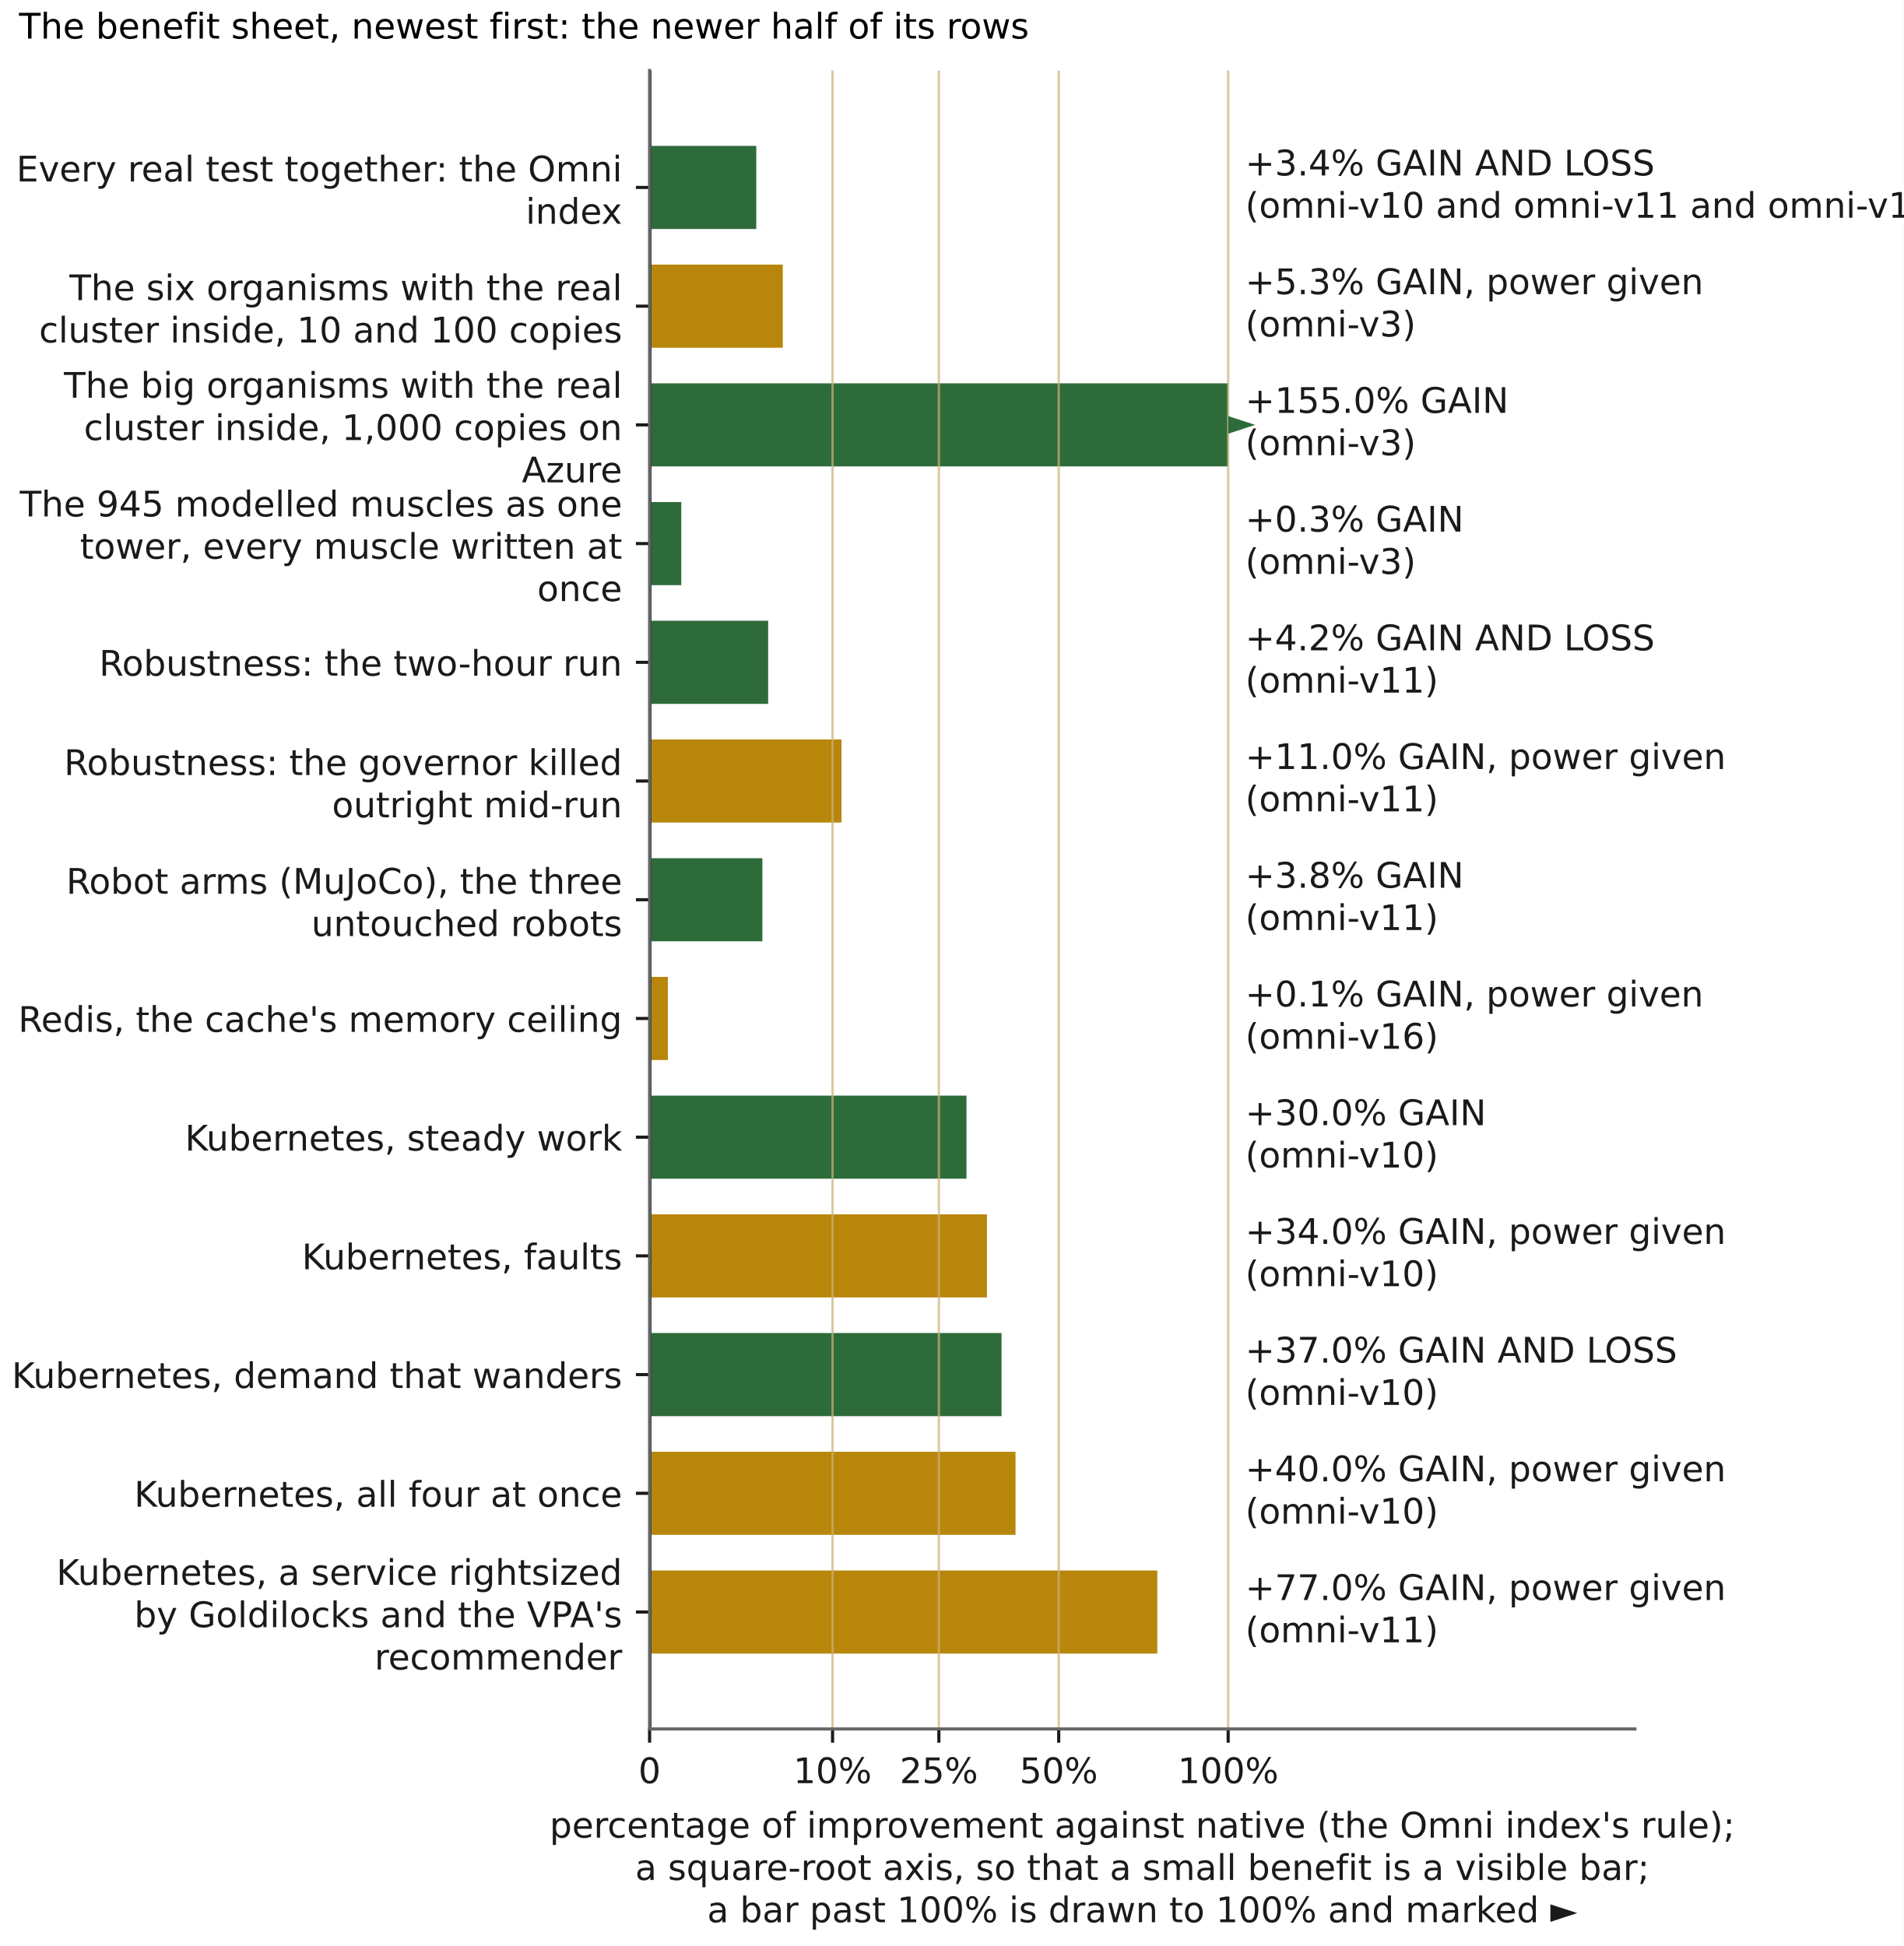
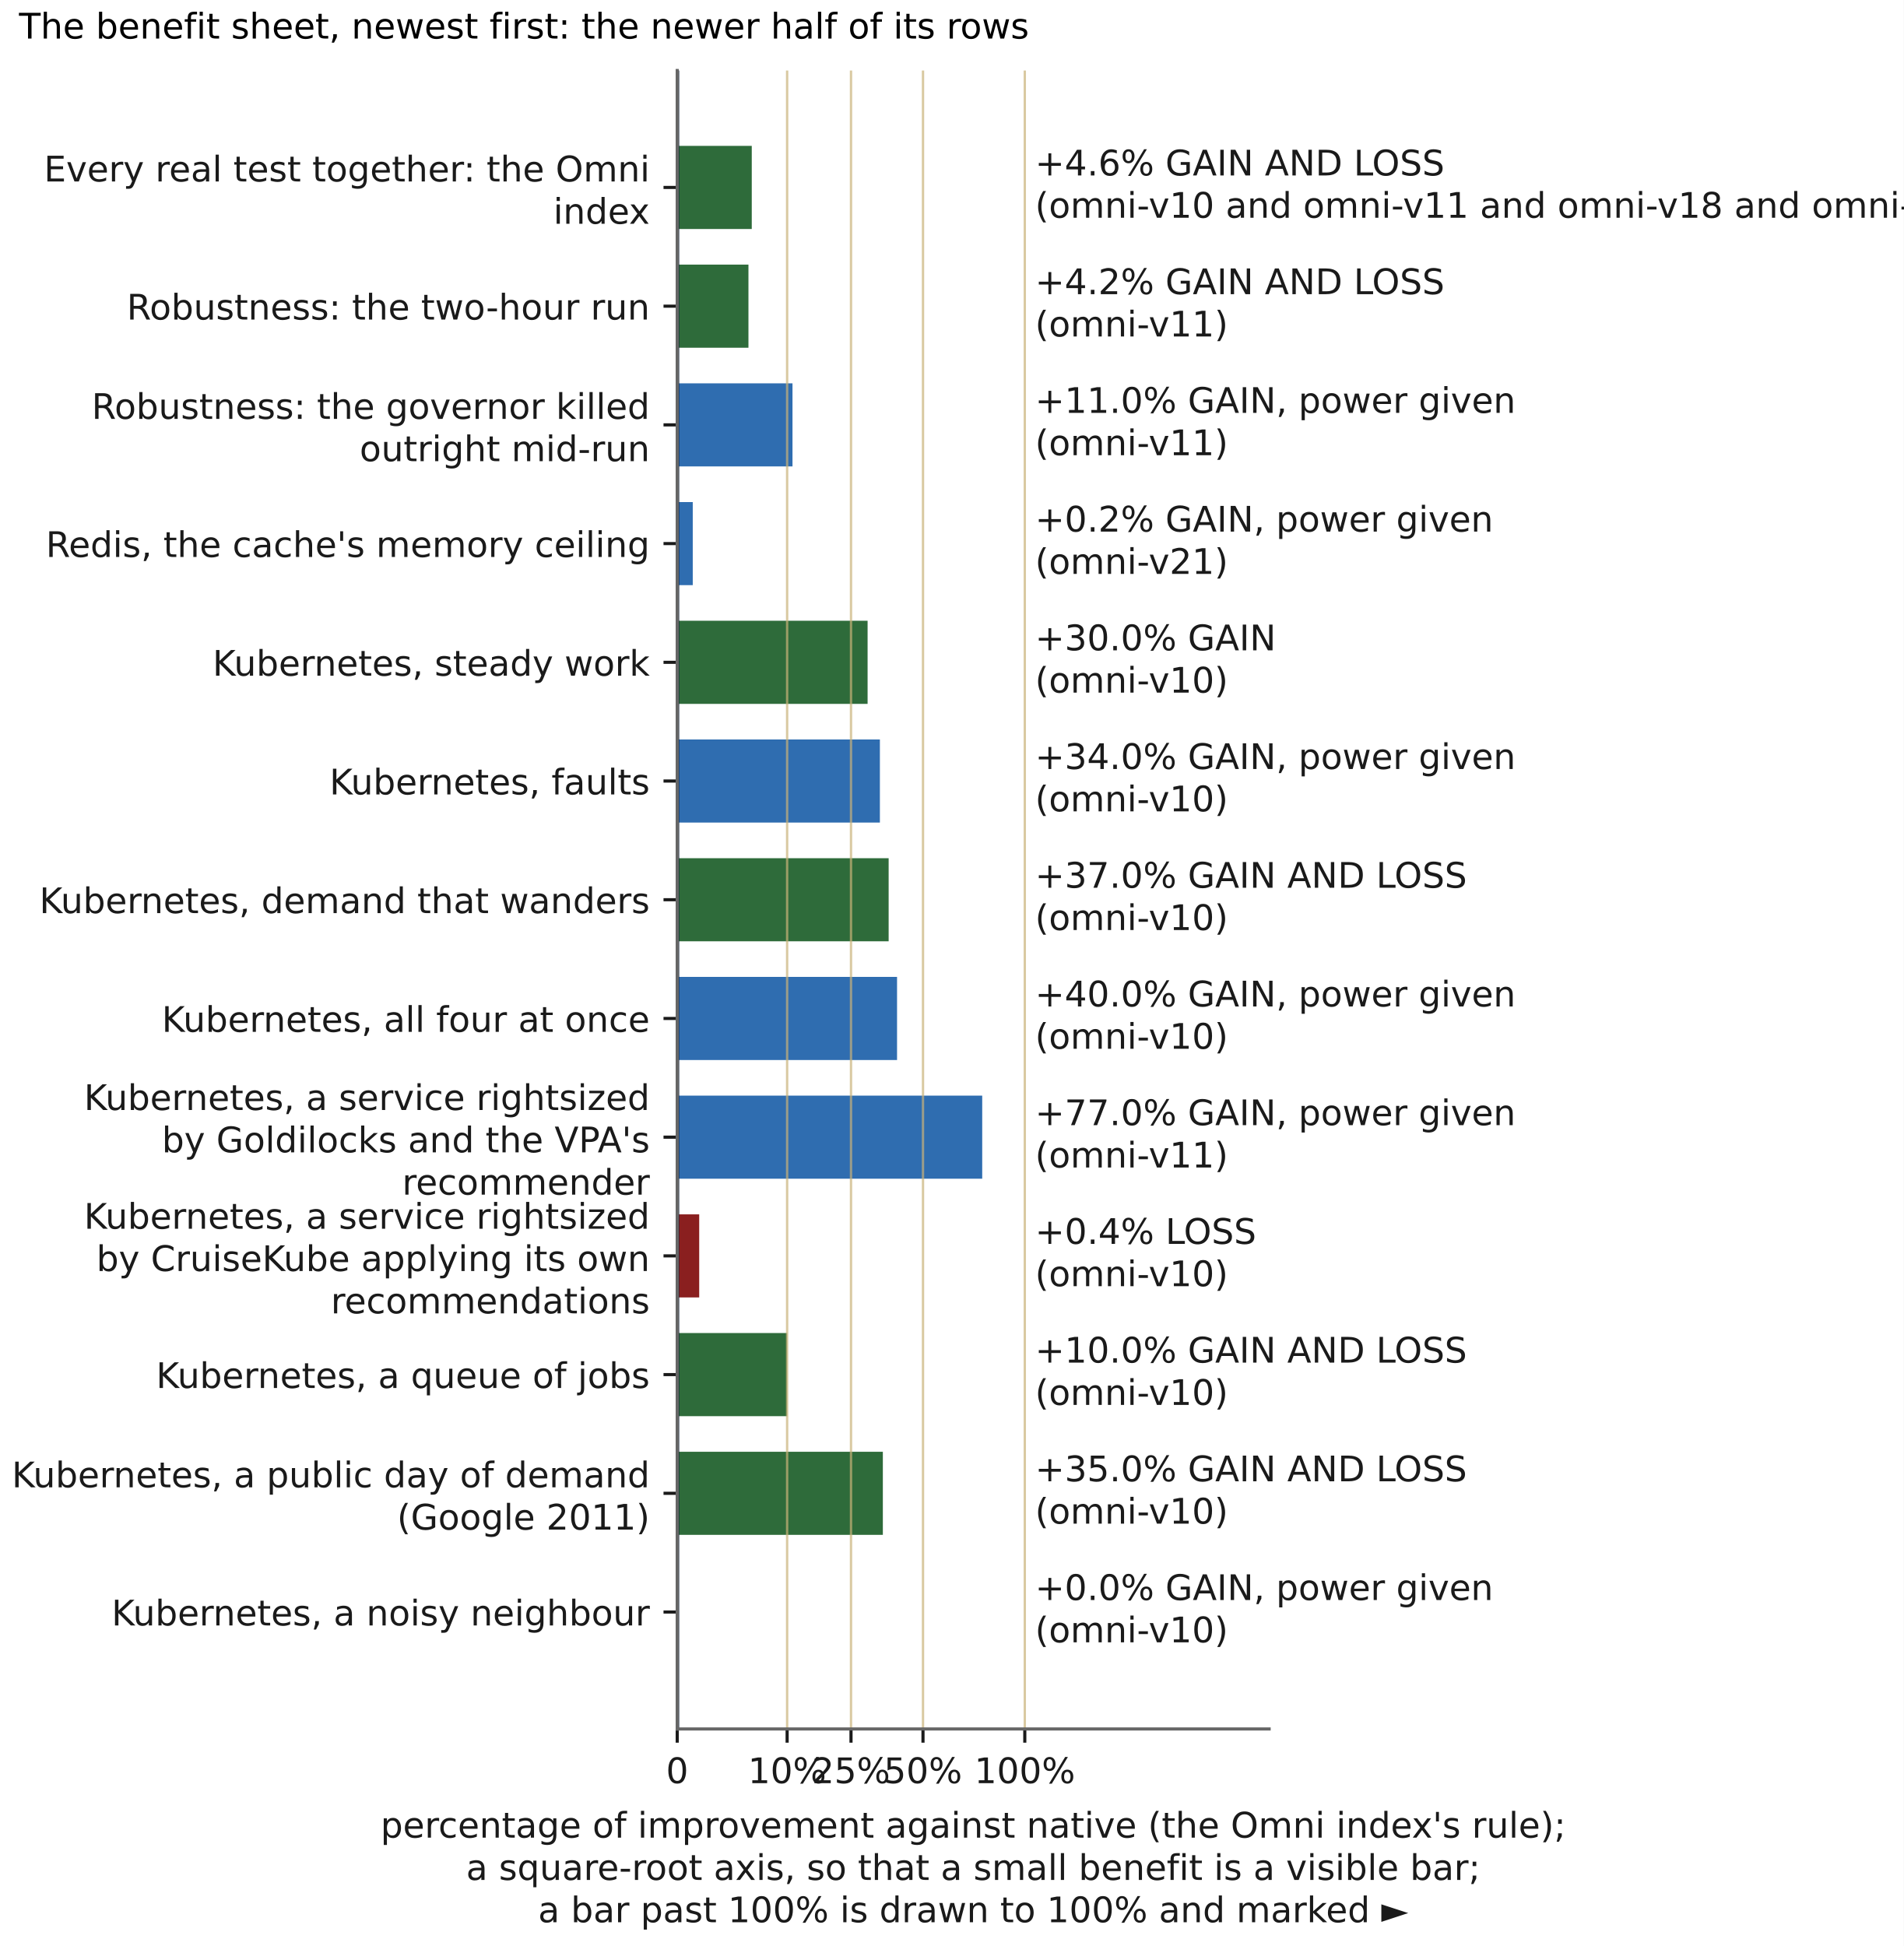
<svg xmlns="http://www.w3.org/2000/svg" xmlns:xlink="http://www.w3.org/1999/xlink" width="486pt" height="496.8pt" viewBox="0 0 486 496.8" version="1.1">
  <defs>
    <style type="text/css">*{stroke-linejoin: round; stroke-linecap: butt}</style>
  </defs>
  <g id="figure_1">
    <g id="patch_1">
      <path d="M 0 496.8  L 486 496.8  L 486 0  L 0 0  z " style="fill: #ffffff" />
    </g>
    <g id="axes_1">
      <g id="patch_2">
-         <path d="M 165.834 441.392  L 417.364 441.392  L 417.364 18.001  L 165.834 18.001  z " style="fill: #ffffff" />
+         <path d="M 172.886 441.392  L 323.991 441.392  L 323.991 18.001  L 172.886 18.001  z " style="fill: #ffffff" />
      </g>
      <g id="patch_3">
-         <path d="M 165.834 422.147  L 295.443 422.147  L 295.443 400.932  L 165.834 400.932  z " clip-path="url(#p87f02c54fb)" style="fill: #b8860b" />
+         <path d="M 172.886 422.147  L 172.886 422.147  L 172.886 400.932  L 172.886 400.932  z " clip-path="url(#p01a9a364bd)" style="fill: #2f6db0" />
      </g>
      <g id="patch_4">
-         <path d="M 165.834 391.84  L 259.25 391.84  L 259.25 370.625  L 165.834 370.625  z " clip-path="url(#p87f02c54fb)" style="fill: #b8860b" />
+         <path d="M 172.886 391.84  L 225.381 391.84  L 225.381 370.625  L 172.886 370.625  z " clip-path="url(#p01a9a364bd)" style="fill: #2e6b3a" />
      </g>
      <g id="patch_5">
-         <path d="M 165.834 361.533  L 255.678 361.533  L 255.678 340.318  L 165.834 340.318  z " clip-path="url(#p87f02c54fb)" style="fill: #2e6b3a" />
+         <path d="M 172.886 361.533  L 200.946 361.533  L 200.946 340.318  L 172.886 340.318  z " clip-path="url(#p01a9a364bd)" style="fill: #2e6b3a" />
      </g>
      <g id="patch_6">
-         <path d="M 165.834 331.226  L 251.959 331.226  L 251.959 310.011  L 165.834 310.011  z " clip-path="url(#p87f02c54fb)" style="fill: #b8860b" />
+         <path d="M 172.886 331.226  L 178.498 331.226  L 178.498 310.011  L 172.886 310.011  z " clip-path="url(#p01a9a364bd)" style="fill: #8a1f1f" />
      </g>
      <g id="patch_7">
-         <path d="M 165.834 300.919  L 246.734 300.919  L 246.734 279.704  L 165.834 279.704  z " clip-path="url(#p87f02c54fb)" style="fill: #2e6b3a" />
+         <path d="M 172.886 300.919  L 250.748 300.919  L 250.748 279.704  L 172.886 279.704  z " clip-path="url(#p01a9a364bd)" style="fill: #2f6db0" />
      </g>
      <g id="patch_8">
-         <path d="M 165.834 270.612  L 170.505 270.612  L 170.505 249.397  L 165.834 249.397  z " clip-path="url(#p87f02c54fb)" style="fill: #b8860b" />
+         <path d="M 172.886 270.612  L 229.005 270.612  L 229.005 249.397  L 172.886 249.397  z " clip-path="url(#p01a9a364bd)" style="fill: #2f6db0" />
      </g>
      <g id="patch_9">
-         <path d="M 165.834 240.304  L 194.627 240.304  L 194.627 219.089  L 165.834 219.089  z " clip-path="url(#p87f02c54fb)" style="fill: #2e6b3a" />
+         <path d="M 172.886 240.304  L 226.86 240.304  L 226.86 219.089  L 172.886 219.089  z " clip-path="url(#p01a9a364bd)" style="fill: #2e6b3a" />
      </g>
      <g id="patch_10">
-         <path d="M 165.834 209.997  L 214.822 209.997  L 214.822 188.782  L 165.834 188.782  z " clip-path="url(#p87f02c54fb)" style="fill: #b8860b" />
+         <path d="M 172.886 209.997  L 224.625 209.997  L 224.625 188.782  L 172.886 188.782  z " clip-path="url(#p01a9a364bd)" style="fill: #2f6db0" />
      </g>
      <g id="patch_11">
-         <path d="M 165.834 179.69  L 196.104 179.69  L 196.104 158.475  L 165.834 158.475  z " clip-path="url(#p87f02c54fb)" style="fill: #2e6b3a" />
+         <path d="M 172.886 179.69  L 221.487 179.69  L 221.487 158.475  L 172.886 158.475  z " clip-path="url(#p01a9a364bd)" style="fill: #2e6b3a" />
      </g>
      <g id="patch_12">
-         <path d="M 165.834 149.383  L 173.924 149.383  L 173.924 128.168  L 165.834 128.168  z " clip-path="url(#p87f02c54fb)" style="fill: #2e6b3a" />
+         <path d="M 172.886 149.383  L 176.854 149.383  L 176.854 128.168  L 172.886 128.168  z " clip-path="url(#p01a9a364bd)" style="fill: #2f6db0" />
      </g>
      <g id="patch_13">
-         <path d="M 165.834 119.076  L 313.537 119.076  L 313.537 97.861  L 165.834 97.861  z " clip-path="url(#p87f02c54fb)" style="fill: #2e6b3a" />
+         <path d="M 172.886 119.076  L 202.315 119.076  L 202.315 97.861  L 172.886 97.861  z " clip-path="url(#p01a9a364bd)" style="fill: #2f6db0" />
      </g>
      <g id="patch_14">
-         <path d="M 165.834 88.769  L 199.838 88.769  L 199.838 67.554  L 165.834 67.554  z " clip-path="url(#p87f02c54fb)" style="fill: #b8860b" />
+         <path d="M 172.886 88.769  L 191.071 88.769  L 191.071 67.554  L 172.886 67.554  z " clip-path="url(#p01a9a364bd)" style="fill: #2e6b3a" />
      </g>
      <g id="patch_15">
-         <path d="M 165.834 58.461  L 193.069 58.461  L 193.069 37.246  L 165.834 37.246  z " clip-path="url(#p87f02c54fb)" style="fill: #2e6b3a" />
+         <path d="M 172.886 58.461  L 191.917 58.461  L 191.917 37.246  L 172.886 37.246  z " clip-path="url(#p01a9a364bd)" style="fill: #2e6b3a" />
      </g>
      <g id="matplotlib.axis_1">
        <g id="xtick_1">
          <g id="line2d_1">
-             <path d="M 165.834 441.392  L 165.834 18.001  " clip-path="url(#p87f02c54fb)" style="fill: none; stroke: #c9b27a; stroke-opacity: 0.7; stroke-width: 0.6; stroke-linecap: square" />
+             <path d="M 172.886 441.392  L 172.886 18.001  " clip-path="url(#p01a9a364bd)" style="fill: none; stroke: #c9b27a; stroke-opacity: 0.7; stroke-width: 0.6; stroke-linecap: square" />
          </g>
          <g id="line2d_2">
            <defs>
              <path id="m814b2a8047" d="M 0 0  L 0 3.5  " style="stroke: #1a1a1a; stroke-width: 0.8" />
            </defs>
            <g>
-               <use xlink:href="#m814b2a8047" x="165.834" y="441.392" style="fill: #1a1a1a; stroke: #1a1a1a; stroke-width: 0.8" />
+               <use xlink:href="#m814b2a8047" x="172.886" y="441.392" style="fill: #1a1a1a; stroke: #1a1a1a; stroke-width: 0.8" />
            </g>
          </g>
          <g id="text_1">
-             <text style="font-size: 9px; font-family: 'DejaVu Sans'; text-anchor: middle; fill: #1a1a1a" x="165.834" y="455.23" transform="rotate(-0 165.8338 455.2303)">0</text>
+             <text style="font-size: 9px; font-family: 'DejaVu Sans'; text-anchor: middle; fill: #1a1a1a" x="172.886" y="455.23" transform="rotate(-0 172.8862 455.2303)">0</text>
          </g>
        </g>
        <g id="xtick_2">
          <g id="line2d_3">
-             <path d="M 212.542 441.392  L 212.542 18.001  " clip-path="url(#p87f02c54fb)" style="fill: none; stroke: #c9b27a; stroke-opacity: 0.7; stroke-width: 0.6; stroke-linecap: square" />
+             <path d="M 200.946 441.392  L 200.946 18.001  " clip-path="url(#p01a9a364bd)" style="fill: none; stroke: #c9b27a; stroke-opacity: 0.7; stroke-width: 0.6; stroke-linecap: square" />
          </g>
          <g id="line2d_4">
            <g>
-               <use xlink:href="#m814b2a8047" x="212.542" y="441.392" style="fill: #1a1a1a; stroke: #1a1a1a; stroke-width: 0.8" />
+               <use xlink:href="#m814b2a8047" x="200.946" y="441.392" style="fill: #1a1a1a; stroke: #1a1a1a; stroke-width: 0.8" />
            </g>
          </g>
          <g id="text_2">
-             <text style="font-size: 9px; font-family: 'DejaVu Sans'; text-anchor: middle; fill: #1a1a1a" x="212.542" y="455.23" transform="rotate(-0 212.5418 455.2303)">10%</text>
+             <text style="font-size: 9px; font-family: 'DejaVu Sans'; text-anchor: middle; fill: #1a1a1a" x="200.946" y="455.23" transform="rotate(-0 200.9457 455.2303)">10%</text>
          </g>
        </g>
        <g id="xtick_3">
          <g id="line2d_5">
-             <path d="M 239.686 441.392  L 239.686 18.001  " clip-path="url(#p87f02c54fb)" style="fill: none; stroke: #c9b27a; stroke-opacity: 0.7; stroke-width: 0.6; stroke-linecap: square" />
+             <path d="M 217.252 441.392  L 217.252 18.001  " clip-path="url(#p01a9a364bd)" style="fill: none; stroke: #c9b27a; stroke-opacity: 0.7; stroke-width: 0.6; stroke-linecap: square" />
          </g>
          <g id="line2d_6">
            <g>
-               <use xlink:href="#m814b2a8047" x="239.686" y="441.392" style="fill: #1a1a1a; stroke: #1a1a1a; stroke-width: 0.8" />
+               <use xlink:href="#m814b2a8047" x="217.252" y="441.392" style="fill: #1a1a1a; stroke: #1a1a1a; stroke-width: 0.8" />
            </g>
          </g>
          <g id="text_3">
-             <text style="font-size: 9px; font-family: 'DejaVu Sans'; text-anchor: middle; fill: #1a1a1a" x="239.686" y="455.23" transform="rotate(-0 239.6856 455.2303)">25%</text>
+             <text style="font-size: 9px; font-family: 'DejaVu Sans'; text-anchor: middle; fill: #1a1a1a" x="217.252" y="455.23" transform="rotate(-0 217.2521 455.2303)">25%</text>
          </g>
        </g>
        <g id="xtick_4">
          <g id="line2d_7">
-             <path d="M 270.276 441.392  L 270.276 18.001  " clip-path="url(#p87f02c54fb)" style="fill: none; stroke: #c9b27a; stroke-opacity: 0.7; stroke-width: 0.6; stroke-linecap: square" />
+             <path d="M 235.629 441.392  L 235.629 18.001  " clip-path="url(#p01a9a364bd)" style="fill: none; stroke: #c9b27a; stroke-opacity: 0.7; stroke-width: 0.6; stroke-linecap: square" />
          </g>
          <g id="line2d_8">
            <g>
-               <use xlink:href="#m814b2a8047" x="270.276" y="441.392" style="fill: #1a1a1a; stroke: #1a1a1a; stroke-width: 0.8" />
+               <use xlink:href="#m814b2a8047" x="235.629" y="441.392" style="fill: #1a1a1a; stroke: #1a1a1a; stroke-width: 0.8" />
            </g>
          </g>
          <g id="text_4">
-             <text style="font-size: 9px; font-family: 'DejaVu Sans'; text-anchor: middle; fill: #1a1a1a" x="270.276" y="455.23" transform="rotate(-0 270.276 455.2303)">50%</text>
+             <text style="font-size: 9px; font-family: 'DejaVu Sans'; text-anchor: middle; fill: #1a1a1a" x="235.629" y="455.23" transform="rotate(-0 235.6291 455.2303)">50%</text>
          </g>
        </g>
        <g id="xtick_5">
          <g id="line2d_9">
-             <path d="M 313.537 441.392  L 313.537 18.001  " clip-path="url(#p87f02c54fb)" style="fill: none; stroke: #c9b27a; stroke-opacity: 0.7; stroke-width: 0.6; stroke-linecap: square" />
+             <path d="M 261.618 441.392  L 261.618 18.001  " clip-path="url(#p01a9a364bd)" style="fill: none; stroke: #c9b27a; stroke-opacity: 0.7; stroke-width: 0.6; stroke-linecap: square" />
          </g>
          <g id="line2d_10">
            <g>
-               <use xlink:href="#m814b2a8047" x="313.537" y="441.392" style="fill: #1a1a1a; stroke: #1a1a1a; stroke-width: 0.8" />
+               <use xlink:href="#m814b2a8047" x="261.618" y="441.392" style="fill: #1a1a1a; stroke: #1a1a1a; stroke-width: 0.8" />
            </g>
          </g>
          <g id="text_5">
-             <text style="font-size: 9px; font-family: 'DejaVu Sans'; text-anchor: middle; fill: #1a1a1a" x="313.537" y="455.23" transform="rotate(-0 313.5374 455.2303)">100%</text>
+             <text style="font-size: 9px; font-family: 'DejaVu Sans'; text-anchor: middle; fill: #1a1a1a" x="261.618" y="455.23" transform="rotate(-0 261.6181 455.2303)">100%</text>
          </g>
        </g>
        <g id="text_6">
-           <text style="font-size: 9px; font-family: 'DejaVu Sans'; fill: #1a1a1a" transform="translate(140.3131 469.1318)">percentage of improvement against native (the Omni index's rule);</text>
-           <text style="font-size: 9px; font-family: 'DejaVu Sans'; fill: #1a1a1a" transform="translate(162.1487 479.9343)">a square-root axis, so that a small benefit is a visible bar;</text>
-           <text style="font-size: 9px; font-family: 'DejaVu Sans'; fill: #1a1a1a" transform="translate(180.5248 490.7368)">a bar past 100% is drawn to 100% and marked ►</text>
+           <text style="font-size: 9px; font-family: 'DejaVu Sans'; fill: #1a1a1a" transform="translate(97.15291 469.1318)">percentage of improvement against native (the Omni index's rule);</text>
+           <text style="font-size: 9px; font-family: 'DejaVu Sans'; fill: #1a1a1a" transform="translate(118.9885 479.9343)">a square-root axis, so that a small benefit is a visible bar;</text>
+           <text style="font-size: 9px; font-family: 'DejaVu Sans'; fill: #1a1a1a" transform="translate(137.3646 490.7368)">a bar past 100% is drawn to 100% and marked ►</text>
        </g>
      </g>
      <g id="matplotlib.axis_2">
        <g id="ytick_1">
          <g id="line2d_11">
            <defs>
              <path id="m31e56b5a68" d="M 0 0  L -3.5 0  " style="stroke: #1a1a1a; stroke-width: 0.8" />
            </defs>
            <g>
-               <use xlink:href="#m31e56b5a68" x="165.834" y="411.54" style="fill: #1a1a1a; stroke: #1a1a1a; stroke-width: 0.8" />
+               <use xlink:href="#m31e56b5a68" x="172.886" y="411.54" style="fill: #1a1a1a; stroke: #1a1a1a; stroke-width: 0.8" />
            </g>
          </g>
          <g id="text_7">
-             <text style="font-size: 9px; font-family: 'DejaVu Sans'; fill: #1a1a1a" transform="translate(14.38102 404.6071)">Kubernetes, a service rightsized</text>
-             <text style="font-size: 9px; font-family: 'DejaVu Sans'; fill: #1a1a1a" transform="translate(34.27243 415.4096)">by Goldilocks and the VPA's</text>
-             <text style="font-size: 9px; font-family: 'DejaVu Sans'; fill: #1a1a1a" transform="translate(95.61305 426.212)">recommender</text>
+             <text style="font-size: 9px; font-family: 'DejaVu Sans'; text-anchor: end; fill: #1a1a1a" x="165.886" y="414.959" transform="rotate(-0 165.8862 414.9591)">Kubernetes, a noisy neighbour</text>
          </g>
        </g>
        <g id="ytick_2">
          <g id="line2d_12">
            <g>
-               <use xlink:href="#m31e56b5a68" x="165.834" y="381.233" style="fill: #1a1a1a; stroke: #1a1a1a; stroke-width: 0.8" />
+               <use xlink:href="#m31e56b5a68" x="172.886" y="381.233" style="fill: #1a1a1a; stroke: #1a1a1a; stroke-width: 0.8" />
            </g>
          </g>
          <g id="text_8">
-             <text style="font-size: 9px; font-family: 'DejaVu Sans'; text-anchor: end; fill: #1a1a1a" x="158.834" y="384.652" transform="rotate(-0 158.8338 384.652)">Kubernetes, all four at once</text>
+             <text style="font-size: 9px; font-family: 'DejaVu Sans'; fill: #1a1a1a" transform="translate(3.00024 379.7012)">Kubernetes, a public day of demand</text>
+             <text style="font-size: 9px; font-family: 'DejaVu Sans'; fill: #1a1a1a" transform="translate(101.359 390.5036)">(Google 2011)</text>
          </g>
        </g>
        <g id="ytick_3">
          <g id="line2d_13">
            <g>
-               <use xlink:href="#m31e56b5a68" x="165.834" y="350.926" style="fill: #1a1a1a; stroke: #1a1a1a; stroke-width: 0.8" />
+               <use xlink:href="#m31e56b5a68" x="172.886" y="350.926" style="fill: #1a1a1a; stroke: #1a1a1a; stroke-width: 0.8" />
            </g>
          </g>
          <g id="text_9">
-             <text style="font-size: 9px; font-family: 'DejaVu Sans'; text-anchor: end; fill: #1a1a1a" x="158.834" y="354.345" transform="rotate(-0 158.8338 354.3448)">Kubernetes, demand that wanders</text>
+             <text style="font-size: 9px; font-family: 'DejaVu Sans'; text-anchor: end; fill: #1a1a1a" x="165.886" y="354.345" transform="rotate(-0 165.8862 354.3448)">Kubernetes, a queue of jobs</text>
          </g>
        </g>
        <g id="ytick_4">
          <g id="line2d_14">
            <g>
-               <use xlink:href="#m31e56b5a68" x="165.834" y="320.618" style="fill: #1a1a1a; stroke: #1a1a1a; stroke-width: 0.8" />
+               <use xlink:href="#m31e56b5a68" x="172.886" y="320.618" style="fill: #1a1a1a; stroke: #1a1a1a; stroke-width: 0.8" />
            </g>
          </g>
          <g id="text_10">
-             <text style="font-size: 9px; font-family: 'DejaVu Sans'; text-anchor: end; fill: #1a1a1a" x="158.834" y="324.038" transform="rotate(-0 158.8338 324.0377)">Kubernetes, faults</text>
+             <text style="font-size: 9px; font-family: 'DejaVu Sans'; fill: #1a1a1a" transform="translate(21.43336 313.6856)">Kubernetes, a service rightsized</text>
+             <text style="font-size: 9px; font-family: 'DejaVu Sans'; fill: #1a1a1a" transform="translate(24.60587 324.4881)">by CruiseKube applying its own</text>
+             <text style="font-size: 9px; font-family: 'DejaVu Sans'; fill: #1a1a1a" transform="translate(84.46008 335.2906)">recommendations</text>
          </g>
        </g>
        <g id="ytick_5">
          <g id="line2d_15">
            <g>
-               <use xlink:href="#m31e56b5a68" x="165.834" y="290.311" style="fill: #1a1a1a; stroke: #1a1a1a; stroke-width: 0.8" />
+               <use xlink:href="#m31e56b5a68" x="172.886" y="290.311" style="fill: #1a1a1a; stroke: #1a1a1a; stroke-width: 0.8" />
            </g>
          </g>
          <g id="text_11">
-             <text style="font-size: 9px; font-family: 'DejaVu Sans'; text-anchor: end; fill: #1a1a1a" x="158.834" y="293.731" transform="rotate(-0 158.8338 293.7305)">Kubernetes, steady work</text>
+             <text style="font-size: 9px; font-family: 'DejaVu Sans'; fill: #1a1a1a" transform="translate(21.43336 283.3785)">Kubernetes, a service rightsized</text>
+             <text style="font-size: 9px; font-family: 'DejaVu Sans'; fill: #1a1a1a" transform="translate(41.32477 294.1809)">by Goldilocks and the VPA's</text>
+             <text style="font-size: 9px; font-family: 'DejaVu Sans'; fill: #1a1a1a" transform="translate(102.6654 304.9834)">recommender</text>
          </g>
        </g>
        <g id="ytick_6">
          <g id="line2d_16">
            <g>
-               <use xlink:href="#m31e56b5a68" x="165.834" y="260.004" style="fill: #1a1a1a; stroke: #1a1a1a; stroke-width: 0.8" />
+               <use xlink:href="#m31e56b5a68" x="172.886" y="260.004" style="fill: #1a1a1a; stroke: #1a1a1a; stroke-width: 0.8" />
            </g>
          </g>
          <g id="text_12">
-             <text style="font-size: 9px; font-family: 'DejaVu Sans'; text-anchor: end; fill: #1a1a1a" x="158.834" y="263.423" transform="rotate(-0 158.8338 263.4234)">Redis, the cache's memory ceiling</text>
+             <text style="font-size: 9px; font-family: 'DejaVu Sans'; text-anchor: end; fill: #1a1a1a" x="165.886" y="263.423" transform="rotate(-0 165.8862 263.4234)">Kubernetes, all four at once</text>
          </g>
        </g>
        <g id="ytick_7">
          <g id="line2d_17">
            <g>
-               <use xlink:href="#m31e56b5a68" x="165.834" y="229.697" style="fill: #1a1a1a; stroke: #1a1a1a; stroke-width: 0.8" />
+               <use xlink:href="#m31e56b5a68" x="172.886" y="229.697" style="fill: #1a1a1a; stroke: #1a1a1a; stroke-width: 0.8" />
            </g>
          </g>
          <g id="text_13">
-             <text style="font-size: 9px; font-family: 'DejaVu Sans'; fill: #1a1a1a" transform="translate(16.88977 228.1654)">Robot arms (MuJoCo), the three</text>
-             <text style="font-size: 9px; font-family: 'DejaVu Sans'; fill: #1a1a1a" transform="translate(79.47774 238.9679)">untouched robots</text>
+             <text style="font-size: 9px; font-family: 'DejaVu Sans'; text-anchor: end; fill: #1a1a1a" x="165.886" y="233.116" transform="rotate(-0 165.8862 233.1162)">Kubernetes, demand that wanders</text>
          </g>
        </g>
        <g id="ytick_8">
          <g id="line2d_18">
            <g>
-               <use xlink:href="#m31e56b5a68" x="165.834" y="199.39" style="fill: #1a1a1a; stroke: #1a1a1a; stroke-width: 0.8" />
+               <use xlink:href="#m31e56b5a68" x="172.886" y="199.39" style="fill: #1a1a1a; stroke: #1a1a1a; stroke-width: 0.8" />
            </g>
          </g>
          <g id="text_14">
-             <text style="font-size: 9px; font-family: 'DejaVu Sans'; fill: #1a1a1a" transform="translate(16.33993 197.8583)">Robustness: the governor killed</text>
-             <text style="font-size: 9px; font-family: 'DejaVu Sans'; fill: #1a1a1a" transform="translate(84.75399 208.6607)">outright mid-run</text>
+             <text style="font-size: 9px; font-family: 'DejaVu Sans'; text-anchor: end; fill: #1a1a1a" x="165.886" y="202.809" transform="rotate(-0 165.8862 202.809)">Kubernetes, faults</text>
          </g>
        </g>
        <g id="ytick_9">
          <g id="line2d_19">
            <g>
-               <use xlink:href="#m31e56b5a68" x="165.834" y="169.083" style="fill: #1a1a1a; stroke: #1a1a1a; stroke-width: 0.8" />
+               <use xlink:href="#m31e56b5a68" x="172.886" y="169.083" style="fill: #1a1a1a; stroke: #1a1a1a; stroke-width: 0.8" />
            </g>
          </g>
          <g id="text_15">
-             <text style="font-size: 9px; font-family: 'DejaVu Sans'; text-anchor: end; fill: #1a1a1a" x="158.834" y="172.502" transform="rotate(-0 158.8338 172.5019)">Robustness: the two-hour run</text>
+             <text style="font-size: 9px; font-family: 'DejaVu Sans'; text-anchor: end; fill: #1a1a1a" x="165.886" y="172.502" transform="rotate(-0 165.8862 172.5019)">Kubernetes, steady work</text>
          </g>
        </g>
        <g id="ytick_10">
          <g id="line2d_20">
            <g>
-               <use xlink:href="#m31e56b5a68" x="165.834" y="138.775" style="fill: #1a1a1a; stroke: #1a1a1a; stroke-width: 0.8" />
+               <use xlink:href="#m31e56b5a68" x="172.886" y="138.775" style="fill: #1a1a1a; stroke: #1a1a1a; stroke-width: 0.8" />
            </g>
          </g>
          <g id="text_16">
-             <text style="font-size: 9px; font-family: 'DejaVu Sans'; fill: #1a1a1a" transform="translate(5.051959 131.8431)">The 945 modelled muscles as one</text>
-             <text style="font-size: 9px; font-family: 'DejaVu Sans'; fill: #1a1a1a" transform="translate(20.42227 142.6455)">tower, every muscle written at</text>
-             <text style="font-size: 9px; font-family: 'DejaVu Sans'; fill: #1a1a1a" transform="translate(137.1368 153.4473)">once</text>
+             <text style="font-size: 9px; font-family: 'DejaVu Sans'; text-anchor: end; fill: #1a1a1a" x="165.886" y="142.195" transform="rotate(-0 165.8862 142.1947)">Redis, the cache's memory ceiling</text>
          </g>
        </g>
        <g id="ytick_11">
          <g id="line2d_21">
            <g>
-               <use xlink:href="#m31e56b5a68" x="165.834" y="108.468" style="fill: #1a1a1a; stroke: #1a1a1a; stroke-width: 0.8" />
+               <use xlink:href="#m31e56b5a68" x="172.886" y="108.468" style="fill: #1a1a1a; stroke: #1a1a1a; stroke-width: 0.8" />
            </g>
          </g>
          <g id="text_17">
-             <text style="font-size: 9px; font-family: 'DejaVu Sans'; fill: #1a1a1a" transform="translate(16.32305 101.5359)">The big organisms with the real</text>
-             <text style="font-size: 9px; font-family: 'DejaVu Sans'; fill: #1a1a1a" transform="translate(21.40946 112.3384)">cluster inside, 1,000 copies on</text>
-             <text style="font-size: 9px; font-family: 'DejaVu Sans'; fill: #1a1a1a" transform="translate(133.2106 123.1401)">Azure</text>
+             <text style="font-size: 9px; font-family: 'DejaVu Sans'; fill: #1a1a1a" transform="translate(23.39227 106.9368)">Robustness: the governor killed</text>
+             <text style="font-size: 9px; font-family: 'DejaVu Sans'; fill: #1a1a1a" transform="translate(91.80633 117.7392)">outright mid-run</text>
          </g>
        </g>
        <g id="ytick_12">
          <g id="line2d_22">
            <g>
-               <use xlink:href="#m31e56b5a68" x="165.834" y="78.161" style="fill: #1a1a1a; stroke: #1a1a1a; stroke-width: 0.8" />
+               <use xlink:href="#m31e56b5a68" x="172.886" y="78.161" style="fill: #1a1a1a; stroke: #1a1a1a; stroke-width: 0.8" />
            </g>
          </g>
          <g id="text_18">
-             <text style="font-size: 9px; font-family: 'DejaVu Sans'; fill: #1a1a1a" transform="translate(17.73493 76.62963)">The six organisms with the real</text>
-             <text style="font-size: 9px; font-family: 'DejaVu Sans'; fill: #1a1a1a" transform="translate(9.961177 87.43209)">cluster inside, 10 and 100 copies</text>
+             <text style="font-size: 9px; font-family: 'DejaVu Sans'; text-anchor: end; fill: #1a1a1a" x="165.886" y="81.58" transform="rotate(-0 165.8862 81.58042)">Robustness: the two-hour run</text>
          </g>
        </g>
        <g id="ytick_13">
          <g id="line2d_23">
            <g>
-               <use xlink:href="#m31e56b5a68" x="165.834" y="47.854" style="fill: #1a1a1a; stroke: #1a1a1a; stroke-width: 0.8" />
+               <use xlink:href="#m31e56b5a68" x="172.886" y="47.854" style="fill: #1a1a1a; stroke: #1a1a1a; stroke-width: 0.8" />
            </g>
          </g>
          <g id="text_19">
-             <text style="font-size: 9px; font-family: 'DejaVu Sans'; fill: #1a1a1a" transform="translate(4.160396 46.32248)">Every real test together: the Omni</text>
-             <text style="font-size: 9px; font-family: 'DejaVu Sans'; fill: #1a1a1a" transform="translate(134.209 57.12494)">index</text>
+             <text style="font-size: 9px; font-family: 'DejaVu Sans'; fill: #1a1a1a" transform="translate(11.21274 46.32248)">Every real test together: the Omni</text>
+             <text style="font-size: 9px; font-family: 'DejaVu Sans'; fill: #1a1a1a" transform="translate(141.2613 57.12494)">index</text>
          </g>
        </g>
      </g>
      <g id="line2d_24">
-         <path d="M 165.834 441.392  L 165.834 18.001  " clip-path="url(#p87f02c54fb)" style="fill: none; stroke: #0b1f3a; stroke-linecap: square" />
+         <path d="M 172.886 441.392  L 172.886 18.001  " clip-path="url(#p01a9a364bd)" style="fill: none; stroke: #0b1f3a; stroke-linecap: square" />
      </g>
      <g id="patch_16">
-         <path d="M 165.834 441.392  L 165.834 18.001  " style="fill: none; stroke: #666666; stroke-width: 0.8; stroke-linejoin: miter; stroke-linecap: square" />
+         <path d="M 172.886 441.392  L 172.886 18.001  " style="fill: none; stroke: #666666; stroke-width: 0.8; stroke-linejoin: miter; stroke-linecap: square" />
      </g>
      <g id="patch_17">
-         <path d="M 165.834 441.392  L 417.364 441.392  " style="fill: none; stroke: #666666; stroke-width: 0.8; stroke-linejoin: miter; stroke-linecap: square" />
+         <path d="M 172.886 441.392  L 323.991 441.392  " style="fill: none; stroke: #666666; stroke-width: 0.8; stroke-linejoin: miter; stroke-linecap: square" />
      </g>
      <g id="text_20">
-         <text style="font-size: 9px; font-family: 'DejaVu Sans'; fill: #1a1a1a" transform="translate(317.904 408.4768)">+77.0% GAIN, power given</text>
-         <text style="font-size: 9px; font-family: 'DejaVu Sans'; fill: #1a1a1a" transform="translate(317.904 419.2793)">(omni-v11)</text>
+         <text style="font-size: 9px; font-family: 'DejaVu Sans'; fill: #1a1a1a" transform="translate(264.2413 408.4768)">+0.0% GAIN, power given</text>
+         <text style="font-size: 9px; font-family: 'DejaVu Sans'; fill: #1a1a1a" transform="translate(264.2413 419.2793)">(omni-v10)</text>
      </g>
      <g id="text_21">
-         <text style="font-size: 9px; font-family: 'DejaVu Sans'; fill: #1a1a1a" transform="translate(317.904 378.1697)">+40.0% GAIN, power given</text>
-         <text style="font-size: 9px; font-family: 'DejaVu Sans'; fill: #1a1a1a" transform="translate(317.904 388.9721)">(omni-v10)</text>
+         <text style="font-size: 9px; font-family: 'DejaVu Sans'; fill: #1a1a1a" transform="translate(264.2413 378.1693)">+35.0% GAIN AND LOSS</text>
+         <text style="font-size: 9px; font-family: 'DejaVu Sans'; fill: #1a1a1a" transform="translate(264.2413 388.9718)">(omni-v10)</text>
      </g>
      <g id="text_22">
-         <text style="font-size: 9px; font-family: 'DejaVu Sans'; fill: #1a1a1a" transform="translate(317.904 347.8622)">+37.0% GAIN AND LOSS</text>
-         <text style="font-size: 9px; font-family: 'DejaVu Sans'; fill: #1a1a1a" transform="translate(317.904 358.6646)">(omni-v10)</text>
+         <text style="font-size: 9px; font-family: 'DejaVu Sans'; fill: #1a1a1a" transform="translate(264.2413 347.8622)">+10.0% GAIN AND LOSS</text>
+         <text style="font-size: 9px; font-family: 'DejaVu Sans'; fill: #1a1a1a" transform="translate(264.2413 358.6646)">(omni-v10)</text>
      </g>
      <g id="text_23">
-         <text style="font-size: 9px; font-family: 'DejaVu Sans'; fill: #1a1a1a" transform="translate(317.904 317.5554)">+34.0% GAIN, power given</text>
-         <text style="font-size: 9px; font-family: 'DejaVu Sans'; fill: #1a1a1a" transform="translate(317.904 328.3578)">(omni-v10)</text>
+         <text style="font-size: 9px; font-family: 'DejaVu Sans'; fill: #1a1a1a" transform="translate(264.2413 317.555)">+0.4% LOSS</text>
+         <text style="font-size: 9px; font-family: 'DejaVu Sans'; fill: #1a1a1a" transform="translate(264.2413 328.3575)">(omni-v10)</text>
      </g>
      <g id="text_24">
-         <text style="font-size: 9px; font-family: 'DejaVu Sans'; fill: #1a1a1a" transform="translate(317.904 287.2479)">+30.0% GAIN</text>
-         <text style="font-size: 9px; font-family: 'DejaVu Sans'; fill: #1a1a1a" transform="translate(317.904 298.0503)">(omni-v10)</text>
+         <text style="font-size: 9px; font-family: 'DejaVu Sans'; fill: #1a1a1a" transform="translate(264.2413 287.2482)">+77.0% GAIN, power given</text>
+         <text style="font-size: 9px; font-family: 'DejaVu Sans'; fill: #1a1a1a" transform="translate(264.2413 298.0507)">(omni-v11)</text>
      </g>
      <g id="text_25">
-         <text style="font-size: 9px; font-family: 'DejaVu Sans'; fill: #1a1a1a" transform="translate(317.904 256.9411)">+0.1% GAIN, power given</text>
-         <text style="font-size: 9px; font-family: 'DejaVu Sans'; fill: #1a1a1a" transform="translate(317.904 267.7435)">(omni-v16)</text>
+         <text style="font-size: 9px; font-family: 'DejaVu Sans'; fill: #1a1a1a" transform="translate(264.2413 256.9411)">+40.0% GAIN, power given</text>
+         <text style="font-size: 9px; font-family: 'DejaVu Sans'; fill: #1a1a1a" transform="translate(264.2413 267.7435)">(omni-v10)</text>
      </g>
      <g id="text_26">
-         <text style="font-size: 9px; font-family: 'DejaVu Sans'; fill: #1a1a1a" transform="translate(317.904 226.6336)">+3.8% GAIN</text>
-         <text style="font-size: 9px; font-family: 'DejaVu Sans'; fill: #1a1a1a" transform="translate(317.904 237.436)">(omni-v11)</text>
+         <text style="font-size: 9px; font-family: 'DejaVu Sans'; fill: #1a1a1a" transform="translate(264.2413 226.6336)">+37.0% GAIN AND LOSS</text>
+         <text style="font-size: 9px; font-family: 'DejaVu Sans'; fill: #1a1a1a" transform="translate(264.2413 237.436)">(omni-v10)</text>
      </g>
      <g id="text_27">
-         <text style="font-size: 9px; font-family: 'DejaVu Sans'; fill: #1a1a1a" transform="translate(317.904 196.3268)">+11.0% GAIN, power given</text>
-         <text style="font-size: 9px; font-family: 'DejaVu Sans'; fill: #1a1a1a" transform="translate(317.904 207.1292)">(omni-v11)</text>
+         <text style="font-size: 9px; font-family: 'DejaVu Sans'; fill: #1a1a1a" transform="translate(264.2413 196.3268)">+34.0% GAIN, power given</text>
+         <text style="font-size: 9px; font-family: 'DejaVu Sans'; fill: #1a1a1a" transform="translate(264.2413 207.1292)">(omni-v10)</text>
      </g>
      <g id="text_28">
-         <text style="font-size: 9px; font-family: 'DejaVu Sans'; fill: #1a1a1a" transform="translate(317.904 166.0192)">+4.2% GAIN AND LOSS</text>
-         <text style="font-size: 9px; font-family: 'DejaVu Sans'; fill: #1a1a1a" transform="translate(317.904 176.8217)">(omni-v11)</text>
+         <text style="font-size: 9px; font-family: 'DejaVu Sans'; fill: #1a1a1a" transform="translate(264.2413 166.0192)">+30.0% GAIN</text>
+         <text style="font-size: 9px; font-family: 'DejaVu Sans'; fill: #1a1a1a" transform="translate(264.2413 176.8217)">(omni-v10)</text>
      </g>
      <g id="text_29">
-         <text style="font-size: 9px; font-family: 'DejaVu Sans'; fill: #1a1a1a" transform="translate(317.904 135.7121)">+0.3% GAIN</text>
-         <text style="font-size: 9px; font-family: 'DejaVu Sans'; fill: #1a1a1a" transform="translate(317.904 146.5146)">(omni-v3)</text>
+         <text style="font-size: 9px; font-family: 'DejaVu Sans'; fill: #1a1a1a" transform="translate(264.2413 135.7124)">+0.2% GAIN, power given</text>
+         <text style="font-size: 9px; font-family: 'DejaVu Sans'; fill: #1a1a1a" transform="translate(264.2413 146.5149)">(omni-v21)</text>
      </g>
      <g id="text_30">
-         <text style="font-size: 9px; font-family: 'DejaVu Sans'; text-anchor: start; fill: #2e6b3a" x="313.537" y="110.806" transform="rotate(-0 313.5374 110.8062)"> ►</text>
+         <text style="font-size: 9px; font-family: 'DejaVu Sans'; fill: #1a1a1a" transform="translate(264.2413 105.4053)">+11.0% GAIN, power given</text>
+         <text style="font-size: 9px; font-family: 'DejaVu Sans'; fill: #1a1a1a" transform="translate(264.2413 116.2078)">(omni-v11)</text>
      </g>
      <g id="text_31">
-         <text style="font-size: 9px; font-family: 'DejaVu Sans'; fill: #1a1a1a" transform="translate(317.904 105.4049)">+155.0% GAIN</text>
-         <text style="font-size: 9px; font-family: 'DejaVu Sans'; fill: #1a1a1a" transform="translate(317.904 116.2074)">(omni-v3)</text>
+         <text style="font-size: 9px; font-family: 'DejaVu Sans'; fill: #1a1a1a" transform="translate(264.2413 75.09779)">+4.2% GAIN AND LOSS</text>
+         <text style="font-size: 9px; font-family: 'DejaVu Sans'; fill: #1a1a1a" transform="translate(264.2413 85.90025)">(omni-v11)</text>
      </g>
      <g id="text_32">
-         <text style="font-size: 9px; font-family: 'DejaVu Sans'; fill: #1a1a1a" transform="translate(317.904 75.09814)">+5.3% GAIN, power given</text>
-         <text style="font-size: 9px; font-family: 'DejaVu Sans'; fill: #1a1a1a" transform="translate(317.904 85.9006)">(omni-v3)</text>
-       </g>
-       <g id="text_33">
-         <text style="font-size: 9px; font-family: 'DejaVu Sans'; fill: #1a1a1a" transform="translate(317.904 44.79063)">+3.4% GAIN AND LOSS</text>
-         <text style="font-size: 9px; font-family: 'DejaVu Sans'; fill: #1a1a1a" transform="translate(317.904 55.59309)">(omni-v10 and omni-v11 and omni-v16)</text>
+         <text style="font-size: 9px; font-family: 'DejaVu Sans'; fill: #1a1a1a" transform="translate(264.2413 44.79063)">+4.6% GAIN AND LOSS</text>
+         <text style="font-size: 9px; font-family: 'DejaVu Sans'; fill: #1a1a1a" transform="translate(264.2413 55.59309)">(omni-v10 and omni-v11 and omni-v18 and omni-v21)</text>
      </g>
    </g>
-     <g id="text_34">
+     <g id="text_33">
      <text style="font-size: 9px; font-family: 'DejaVu Sans'; text-anchor: start" x="4.86" y="9.839" transform="rotate(-0 4.86 9.838834)">The benefit sheet, newest first: the newer half of its rows</text>
    </g>
  </g>
  <defs>
-     <clipPath id="p87f02c54fb">
-       <rect x="165.834" y="18.001" width="251.53" height="423.391" />
+     <clipPath id="p01a9a364bd">
+       <rect x="172.886" y="18.001" width="151.105" height="423.391" />
    </clipPath>
  </defs>
</svg>
